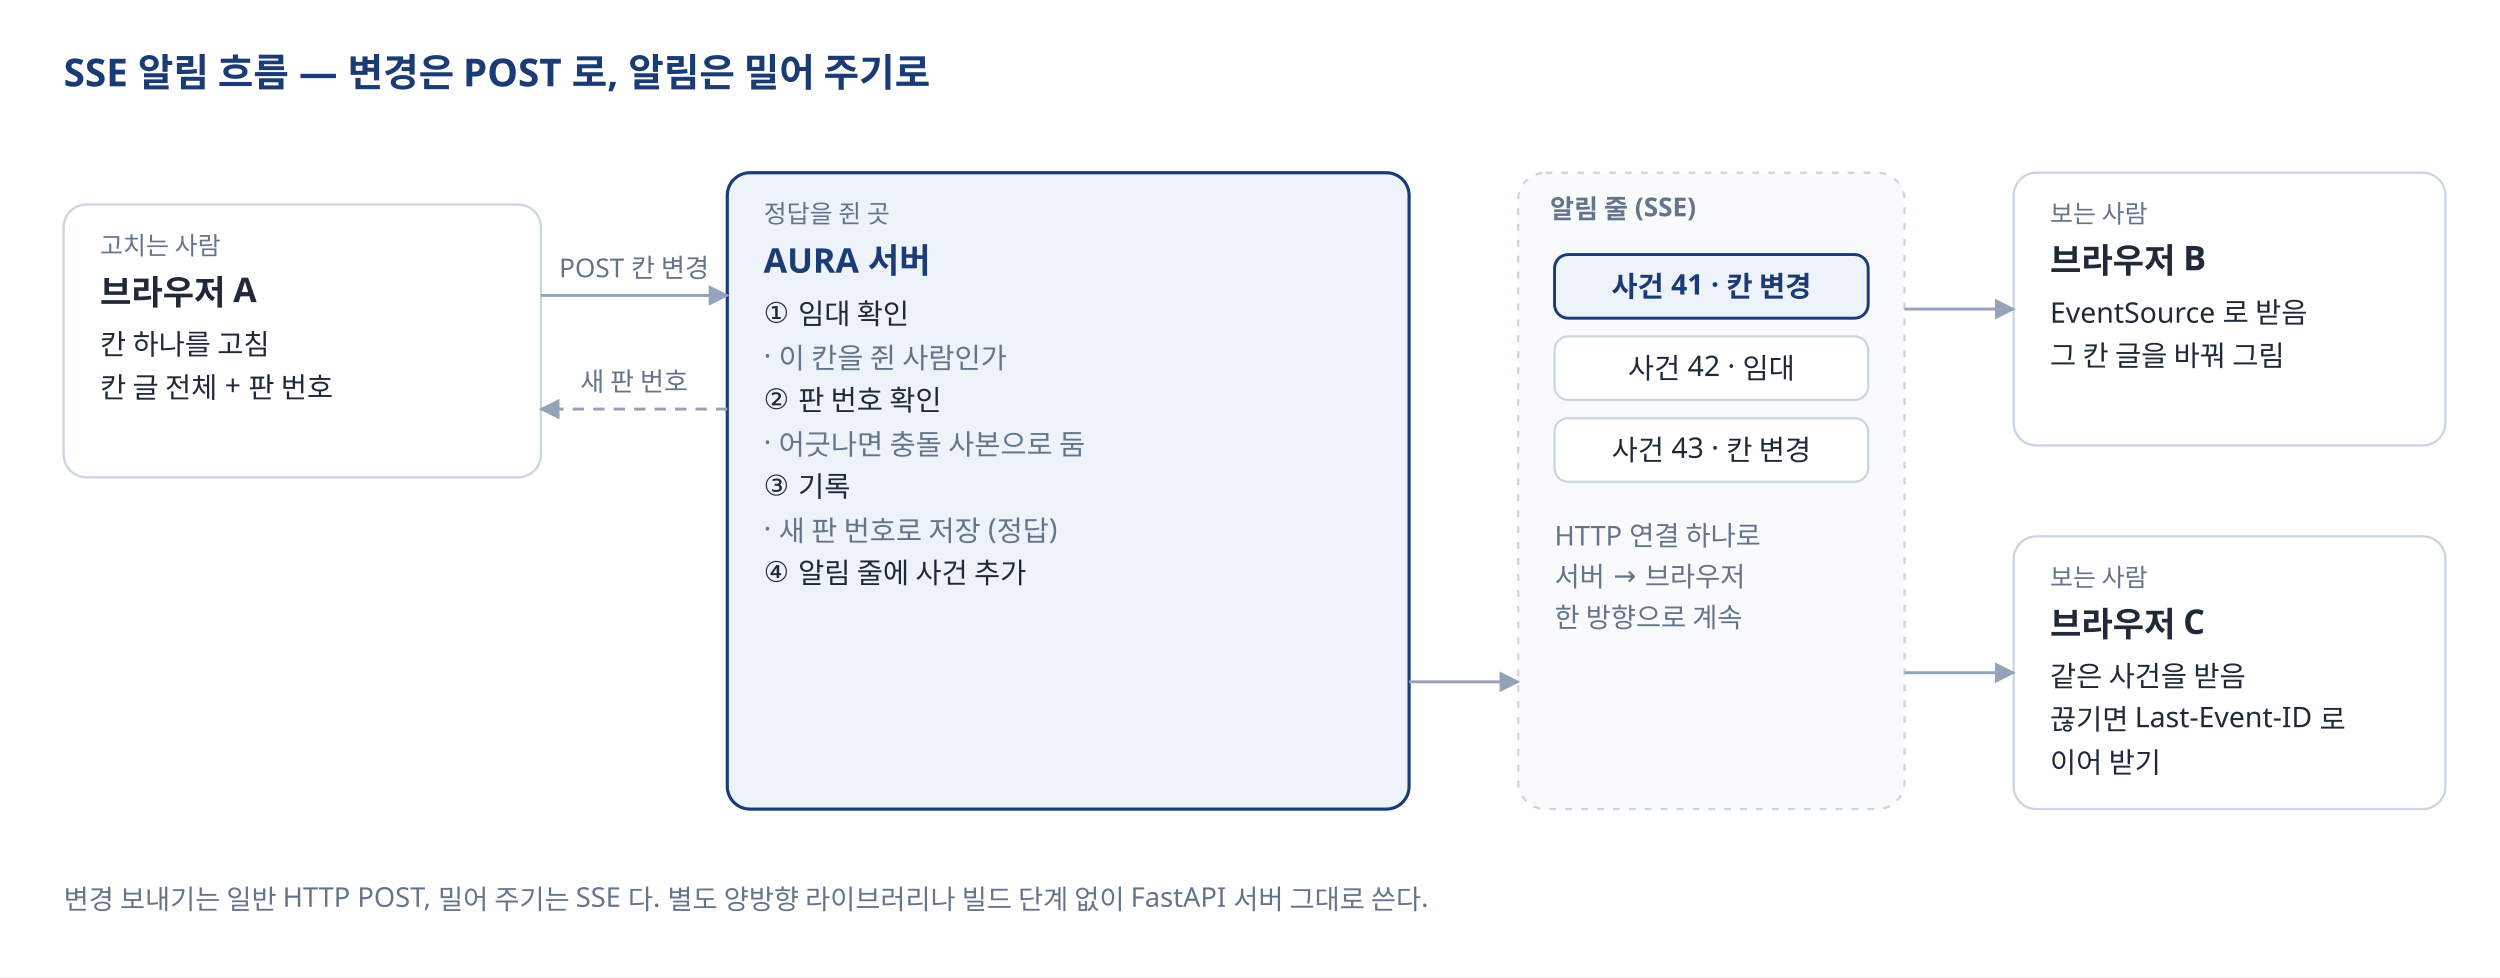
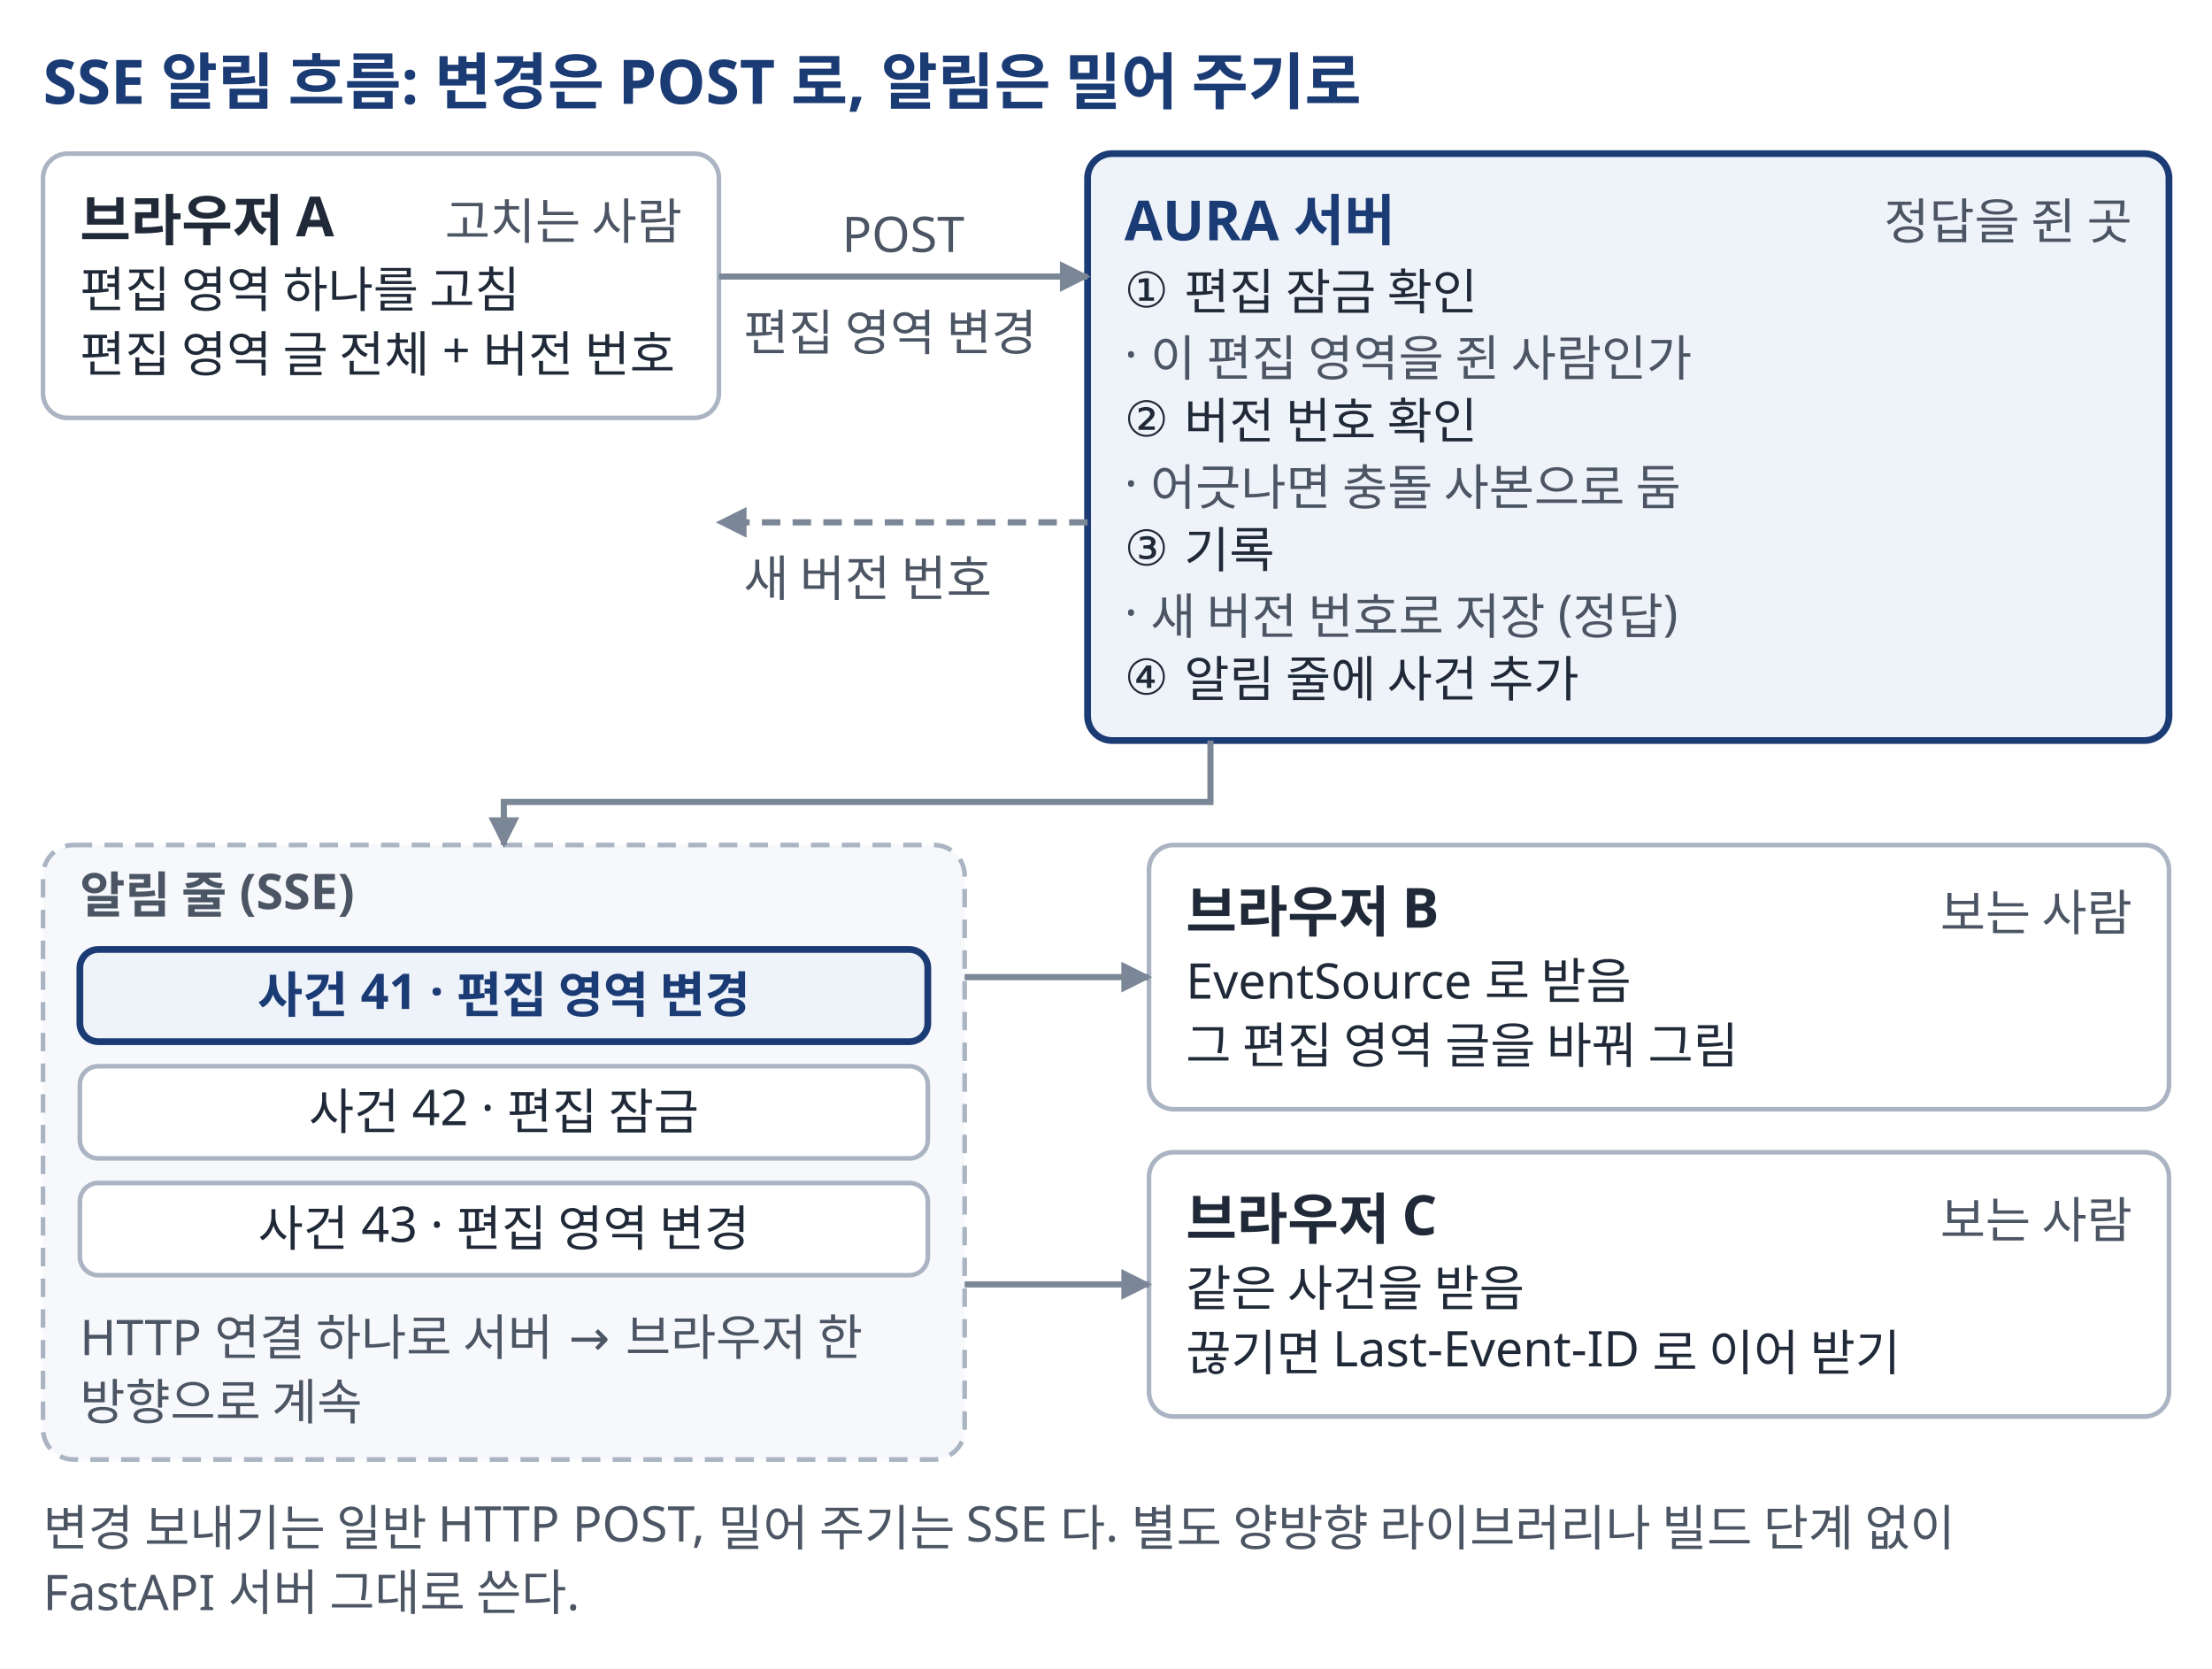
- <svg xmlns="http://www.w3.org/2000/svg" width="1100" height="430" viewBox="0 0 1100 430" font-family="Pretendard, 'Noto Sans KR', 'Apple SD Gothic Neo', 'Malgun Gothic', sans-serif">
+ <svg xmlns="http://www.w3.org/2000/svg" width="720" height="543" viewBox="0 0 720 543" font-family="Pretendard, 'Noto Sans KR', 'Apple SD Gothic Neo', 'Malgun Gothic', sans-serif">
  <defs>
-     <marker id="head" viewBox="0 0 10 10" refX="9" refY="5" markerWidth="7" markerHeight="7" orient="auto-start-reverse">
-       <path d="M0,0 L10,5 L0,10 z" fill="#94a3b8" />
+     <marker id="head" viewBox="0 0 10 10" refX="9" refY="5" markerWidth="5" markerHeight="5" orient="auto-start-reverse">
+       <path d="M0,0 L10,5 L0,10 z" fill="#7b8797" />
    </marker>
-     <marker id="tail" viewBox="0 0 10 10" refX="9" refY="5" markerWidth="7" markerHeight="7" orient="auto-start-reverse">
-       <path d="M0,0 L10,5 L0,10 z" fill="#94a3b8" />
+     <marker id="tail" viewBox="0 0 10 10" refX="9" refY="5" markerWidth="5" markerHeight="5" orient="auto-start-reverse">
+       <path d="M0,0 L10,5 L0,10 z" fill="#7b8797" />
    </marker>
  </defs>
-   <rect width="1100" height="430" fill="#ffffff" />
-   <text x="28" y="38" font-size="17" font-weight="700" fill="#1b3b75" text-anchor="start">SSE 알림 흐름 — 변경은 POST 로, 알림은 밀어 주기로</text>
-   <rect x="28" y="90" width="210" height="120" rx="10" fill="#ffffff" stroke="#cbd5e1" stroke-width="1" />
-   <text x="44" y="112" font-size="11" font-weight="400" fill="#64748b" text-anchor="start">고치는 사람</text>
-   <text x="44" y="134" font-size="15" font-weight="700" fill="#1f2937" text-anchor="start">브라우저 A</text>
-   <text x="44" y="156" font-size="12.5" font-weight="400" fill="#1f2937" text-anchor="start">칸 하나를 고침</text>
-   <text x="44" y="175" font-size="12.5" font-weight="400" fill="#1f2937" text-anchor="start">칸 글 전체 + 판 번호</text>
-   <rect x="320" y="76" width="300" height="280" rx="10" fill="#eef2f9" stroke="#1b3b75" stroke-width="1.4" />
-   <text x="336" y="98" font-size="11" font-weight="400" fill="#64748b" text-anchor="start">정답을 쥔 곳</text>
-   <text x="336" y="120" font-size="15" font-weight="700" fill="#1b3b75" text-anchor="start">AURA 서버</text>
-   <text x="336" y="142" font-size="12.5" font-weight="400" fill="#1f2937" text-anchor="start">① 임대 확인</text>
-   <text x="336" y="161" font-size="12.5" font-weight="400" fill="#64748b" text-anchor="start">· 이 칸을 쥔 사람인가</text>
-   <text x="336" y="180" font-size="12.5" font-weight="400" fill="#1f2937" text-anchor="start">② 판 번호 확인</text>
-   <text x="336" y="199" font-size="12.5" font-weight="400" fill="#64748b" text-anchor="start">· 어긋나면 충돌 사본으로 둠</text>
-   <text x="336" y="218" font-size="12.5" font-weight="400" fill="#1f2937" text-anchor="start">③ 기록</text>
-   <text x="336" y="237" font-size="12.5" font-weight="400" fill="#64748b" text-anchor="start">· 새 판 번호로 저장 (정답)</text>
-   <text x="336" y="256" font-size="12.5" font-weight="400" fill="#1f2937" text-anchor="start">④ 알림 줄에 사건 추가</text>
-   <path d="M238,130 L320,130" fill="none" stroke="#94a3b8" stroke-width="1.3" marker-end="url(#head)" />
-   <text x="279.0" y="122" font-size="11.5" font-weight="400" fill="#64748b" text-anchor="middle">POST 칸 변경</text>
-   <path d="M320,180 L238,180" fill="none" stroke="#94a3b8" stroke-width="1.3" stroke-dasharray="5 4" marker-end="url(#head)" />
-   <text x="279.0" y="172" font-size="11.5" font-weight="400" fill="#64748b" text-anchor="middle">새 판 번호</text>
-   <rect x="668" y="76" width="170" height="280" rx="12" fill="#f8fafc" stroke="#cbd5e1" stroke-dasharray="3 4" />
-   <text x="682" y="96" font-size="11.5" font-weight="600" fill="#64748b" text-anchor="start">알림 줄 (SSE)</text>
-   <rect x="684" y="112" width="138" height="28" rx="6" fill="#eef2f9" stroke="#1b3b75" stroke-width="1.3" />
-   <text x="753.0" y="130.5" font-size="12.5" font-weight="600" fill="#1b3b75" text-anchor="middle">사건 41 · 칸 변경</text>
-   <rect x="684" y="148" width="138" height="28" rx="6" fill="#ffffff" stroke="#cbd5e1" stroke-width="1" />
-   <text x="753.0" y="166.5" font-size="12.5" font-weight="400" fill="#1f2937" text-anchor="middle">사건 42 · 임대</text>
-   <rect x="684" y="184" width="138" height="28" rx="6" fill="#ffffff" stroke="#cbd5e1" stroke-width="1" />
-   <text x="753.0" y="202.5" font-size="12.5" font-weight="400" fill="#1f2937" text-anchor="middle">사건 43 · 칸 변경</text>
-   <text x="684" y="240" font-size="12" font-weight="400" fill="#64748b" text-anchor="start">HTTP 연결 하나로</text>
-   <text x="684" y="258" font-size="12" font-weight="400" fill="#64748b" text-anchor="start">서버 → 브라우저</text>
-   <text x="684" y="276" font-size="12" font-weight="400" fill="#64748b" text-anchor="start">한 방향으로 계속</text>
-   <path d="M620,300 L668,300" fill="none" stroke="#94a3b8" stroke-width="1.3" marker-end="url(#head)" />
-   <rect x="886" y="76" width="190" height="120" rx="10" fill="#ffffff" stroke="#cbd5e1" stroke-width="1" />
-   <text x="902" y="98" font-size="11" font-weight="400" fill="#64748b" text-anchor="start">보는 사람</text>
-   <text x="902" y="120" font-size="15" font-weight="700" fill="#1f2937" text-anchor="start">브라우저 B</text>
-   <text x="902" y="142" font-size="12.5" font-weight="400" fill="#1f2937" text-anchor="start">EventSource 로 받음</text>
-   <text x="902" y="161" font-size="12.5" font-weight="400" fill="#1f2937" text-anchor="start">그 칸 글을 바꿔 그림</text>
-   <rect x="886" y="236" width="190" height="120" rx="10" fill="#ffffff" stroke="#cbd5e1" stroke-width="1" />
-   <text x="902" y="258" font-size="11" font-weight="400" fill="#64748b" text-anchor="start">보는 사람</text>
-   <text x="902" y="280" font-size="15" font-weight="700" fill="#1f2937" text-anchor="start">브라우저 C</text>
-   <text x="902" y="302" font-size="12.5" font-weight="400" fill="#1f2937" text-anchor="start">같은 사건을 받음</text>
-   <text x="902" y="321" font-size="12.5" font-weight="400" fill="#1f2937" text-anchor="start">끊기면 Last-Event-ID 로</text>
-   <text x="902" y="340" font-size="12.5" font-weight="400" fill="#1f2937" text-anchor="start">이어 받기</text>
-   <path d="M838,136 L886,136" fill="none" stroke="#94a3b8" stroke-width="1.3" marker-end="url(#head)" />
-   <path d="M838,296 L886,296" fill="none" stroke="#94a3b8" stroke-width="1.3" marker-end="url(#head)" />
-   <text x="28" y="400" font-size="12" font-weight="400" fill="#64748b" text-anchor="start">변경 보내기는 일반 HTTP POST, 밀어 주기는 SSE 다. 별도 양방향 라이브러리나 빌드 단계 없이 FastAPI 서버 그대로 쓴다.</text>
+   <rect width="720" height="543" fill="#ffffff" />
+   <text x="14.0" y="33.8" font-size="20" font-weight="700" fill="#1b3b75" text-anchor="start">SSE 알림 흐름: 변경은 POST 로, 알림은 밀어 주기로</text>
+   <rect x="354.0" y="50.0" width="352.0" height="191.0" rx="8" fill="#eef2f9" stroke="#1b3b75" stroke-width="2.2" />
+   <text x="694.0" y="77.8" font-size="16" font-weight="400" fill="#4b5563" text-anchor="end">정답을 쥔 곳</text>
+   <text x="366.0" y="78.2" font-size="18" font-weight="700" fill="#1b3b75" text-anchor="start">AURA 서버</text>
+   <text x="366.0" y="100.0" font-size="16" font-weight="400" fill="#1f2937" text-anchor="start">① 편집 잠금 확인</text>
+   <text x="366.0" y="121.0" font-size="16" font-weight="400" fill="#4b5563" text-anchor="start">· 이 편집 영역을 쥔 사람인가</text>
+   <text x="366.0" y="142.0" font-size="16" font-weight="400" fill="#1f2937" text-anchor="start">② 버전 번호 확인</text>
+   <text x="366.0" y="163.0" font-size="16" font-weight="400" fill="#4b5563" text-anchor="start">· 어긋나면 충돌 사본으로 둠</text>
+   <text x="366.0" y="184.0" font-size="16" font-weight="400" fill="#1f2937" text-anchor="start">③ 기록</text>
+   <text x="366.0" y="205.0" font-size="16" font-weight="400" fill="#4b5563" text-anchor="start">· 새 버전 번호로 저장 (정답)</text>
+   <text x="366.0" y="226.0" font-size="16" font-weight="400" fill="#1f2937" text-anchor="start">④ 알림 줄에 사건 추가</text>
+   <rect x="14.0" y="50.0" width="220.0" height="86.0" rx="8" fill="#ffffff" stroke="#aab4c3" stroke-width="1.5" />
+   <text x="222.0" y="77.8" font-size="16" font-weight="400" fill="#4b5563" text-anchor="end">고치는 사람</text>
+   <text x="26.0" y="78.2" font-size="18" font-weight="700" fill="#1f2937" text-anchor="start">브라우저 A</text>
+   <text x="26.0" y="100.0" font-size="16" font-weight="400" fill="#1f2937" text-anchor="start">편집 영역 하나를 고침</text>
+   <text x="26.0" y="121.0" font-size="16" font-weight="400" fill="#1f2937" text-anchor="start">편집 영역 글 전체 + 버전 번호</text>
+   <path d="M234.0,90.0 L354.0,90.0" fill="none" stroke="#7b8797" stroke-width="2.0" marker-end="url(#head)" />
+   <text x="294.0" y="82.0" font-size="16" font-weight="400" fill="#4b5563" text-anchor="middle" paint-order="stroke" stroke="#ffffff" stroke-width="5" stroke-linejoin="round">POST</text>
+   <text x="242.0" y="114.0" font-size="16" font-weight="400" fill="#4b5563" text-anchor="start">편집 영역 변경</text>
+   <path d="M354.0,170.0 L234.0,170.0" fill="none" stroke="#7b8797" stroke-width="2.0" stroke-dasharray="6 4" marker-end="url(#head)" />
+   <text x="242.0" y="194.0" font-size="16" font-weight="400" fill="#4b5563" text-anchor="start">새 버전 번호</text>
+   <rect x="14.0" y="275.0" width="300.0" height="200.0" rx="10" fill="#f6f8fb" stroke="#aab4c3" stroke-width="1.5" stroke-dasharray="6 4" />
+   <text x="26.0" y="297.0" font-size="16" font-weight="700" fill="#4b5563" text-anchor="start">알림 줄 (SSE)</text>
+   <rect x="26.0" y="309.0" width="276.0" height="30.0" rx="6" fill="#eef2f9" stroke="#1b3b75" stroke-width="2.2" />
+   <text x="164.0" y="329.5" font-size="16" font-weight="700" fill="#1b3b75" text-anchor="middle">사건 41 · 편집 영역 변경</text>
+   <rect x="26.0" y="347.0" width="276.0" height="30.0" rx="6" fill="#ffffff" stroke="#aab4c3" stroke-width="1.5" />
+   <text x="164.0" y="367.5" font-size="16" font-weight="400" fill="#1f2937" text-anchor="middle">사건 42 · 편집 잠금</text>
+   <rect x="26.0" y="385.0" width="276.0" height="30.0" rx="6" fill="#ffffff" stroke="#aab4c3" stroke-width="1.5" />
+   <text x="164.0" y="405.5" font-size="16" font-weight="400" fill="#1f2937" text-anchor="middle">사건 43 · 편집 영역 변경</text>
+   <text x="26.0" y="441.0" font-size="16" font-weight="400" fill="#4b5563" text-anchor="start">HTTP 연결 하나로 서버 → 브라우저 한</text>
+   <text x="26.0" y="462.0" font-size="16" font-weight="400" fill="#4b5563" text-anchor="start">방향으로 계속</text>
+   <path d="M394.0,241.0 L394.0,261.0 L164.0,261.0 L164.0,275.0" fill="none" stroke="#7b8797" stroke-width="2.0" marker-end="url(#head)" />
+   <rect x="374.0" y="275.0" width="332.0" height="86.0" rx="8" fill="#ffffff" stroke="#aab4c3" stroke-width="1.5" />
+   <text x="694.0" y="302.8" font-size="16" font-weight="400" fill="#4b5563" text-anchor="end">보는 사람</text>
+   <text x="386.0" y="303.2" font-size="18" font-weight="700" fill="#1f2937" text-anchor="start">브라우저 B</text>
+   <text x="386.0" y="325.0" font-size="16" font-weight="400" fill="#1f2937" text-anchor="start">EventSource 로 받음</text>
+   <text x="386.0" y="346.0" font-size="16" font-weight="400" fill="#1f2937" text-anchor="start">그 편집 영역 글을 바꿔 그림</text>
+   <rect x="374.0" y="375.0" width="332.0" height="86.0" rx="8" fill="#ffffff" stroke="#aab4c3" stroke-width="1.5" />
+   <text x="694.0" y="402.8" font-size="16" font-weight="400" fill="#4b5563" text-anchor="end">보는 사람</text>
+   <text x="386.0" y="403.2" font-size="18" font-weight="700" fill="#1f2937" text-anchor="start">브라우저 C</text>
+   <text x="386.0" y="425.0" font-size="16" font-weight="400" fill="#1f2937" text-anchor="start">같은 사건을 받음</text>
+   <text x="386.0" y="446.0" font-size="16" font-weight="400" fill="#1f2937" text-anchor="start">끊기면 Last-Event-ID 로 이어 받기</text>
+   <path d="M314.0,318.0 L374.0,318.0" fill="none" stroke="#7b8797" stroke-width="2.0" marker-end="url(#head)" />
+   <path d="M314.0,418.0 L374.0,418.0" fill="none" stroke="#7b8797" stroke-width="2.0" marker-end="url(#head)" />
+   <text x="14.0" y="503.0" font-size="16" font-weight="400" fill="#4b5563" text-anchor="start">변경 보내기는 일반 HTTP POST, 밀어 주기는 SSE 다. 별도 양방향 라이브러리나 빌드 단계 없이</text>
+   <text x="14.0" y="524.0" font-size="16" font-weight="400" fill="#4b5563" text-anchor="start">FastAPI 서버 그대로 쓴다.</text>
</svg>
